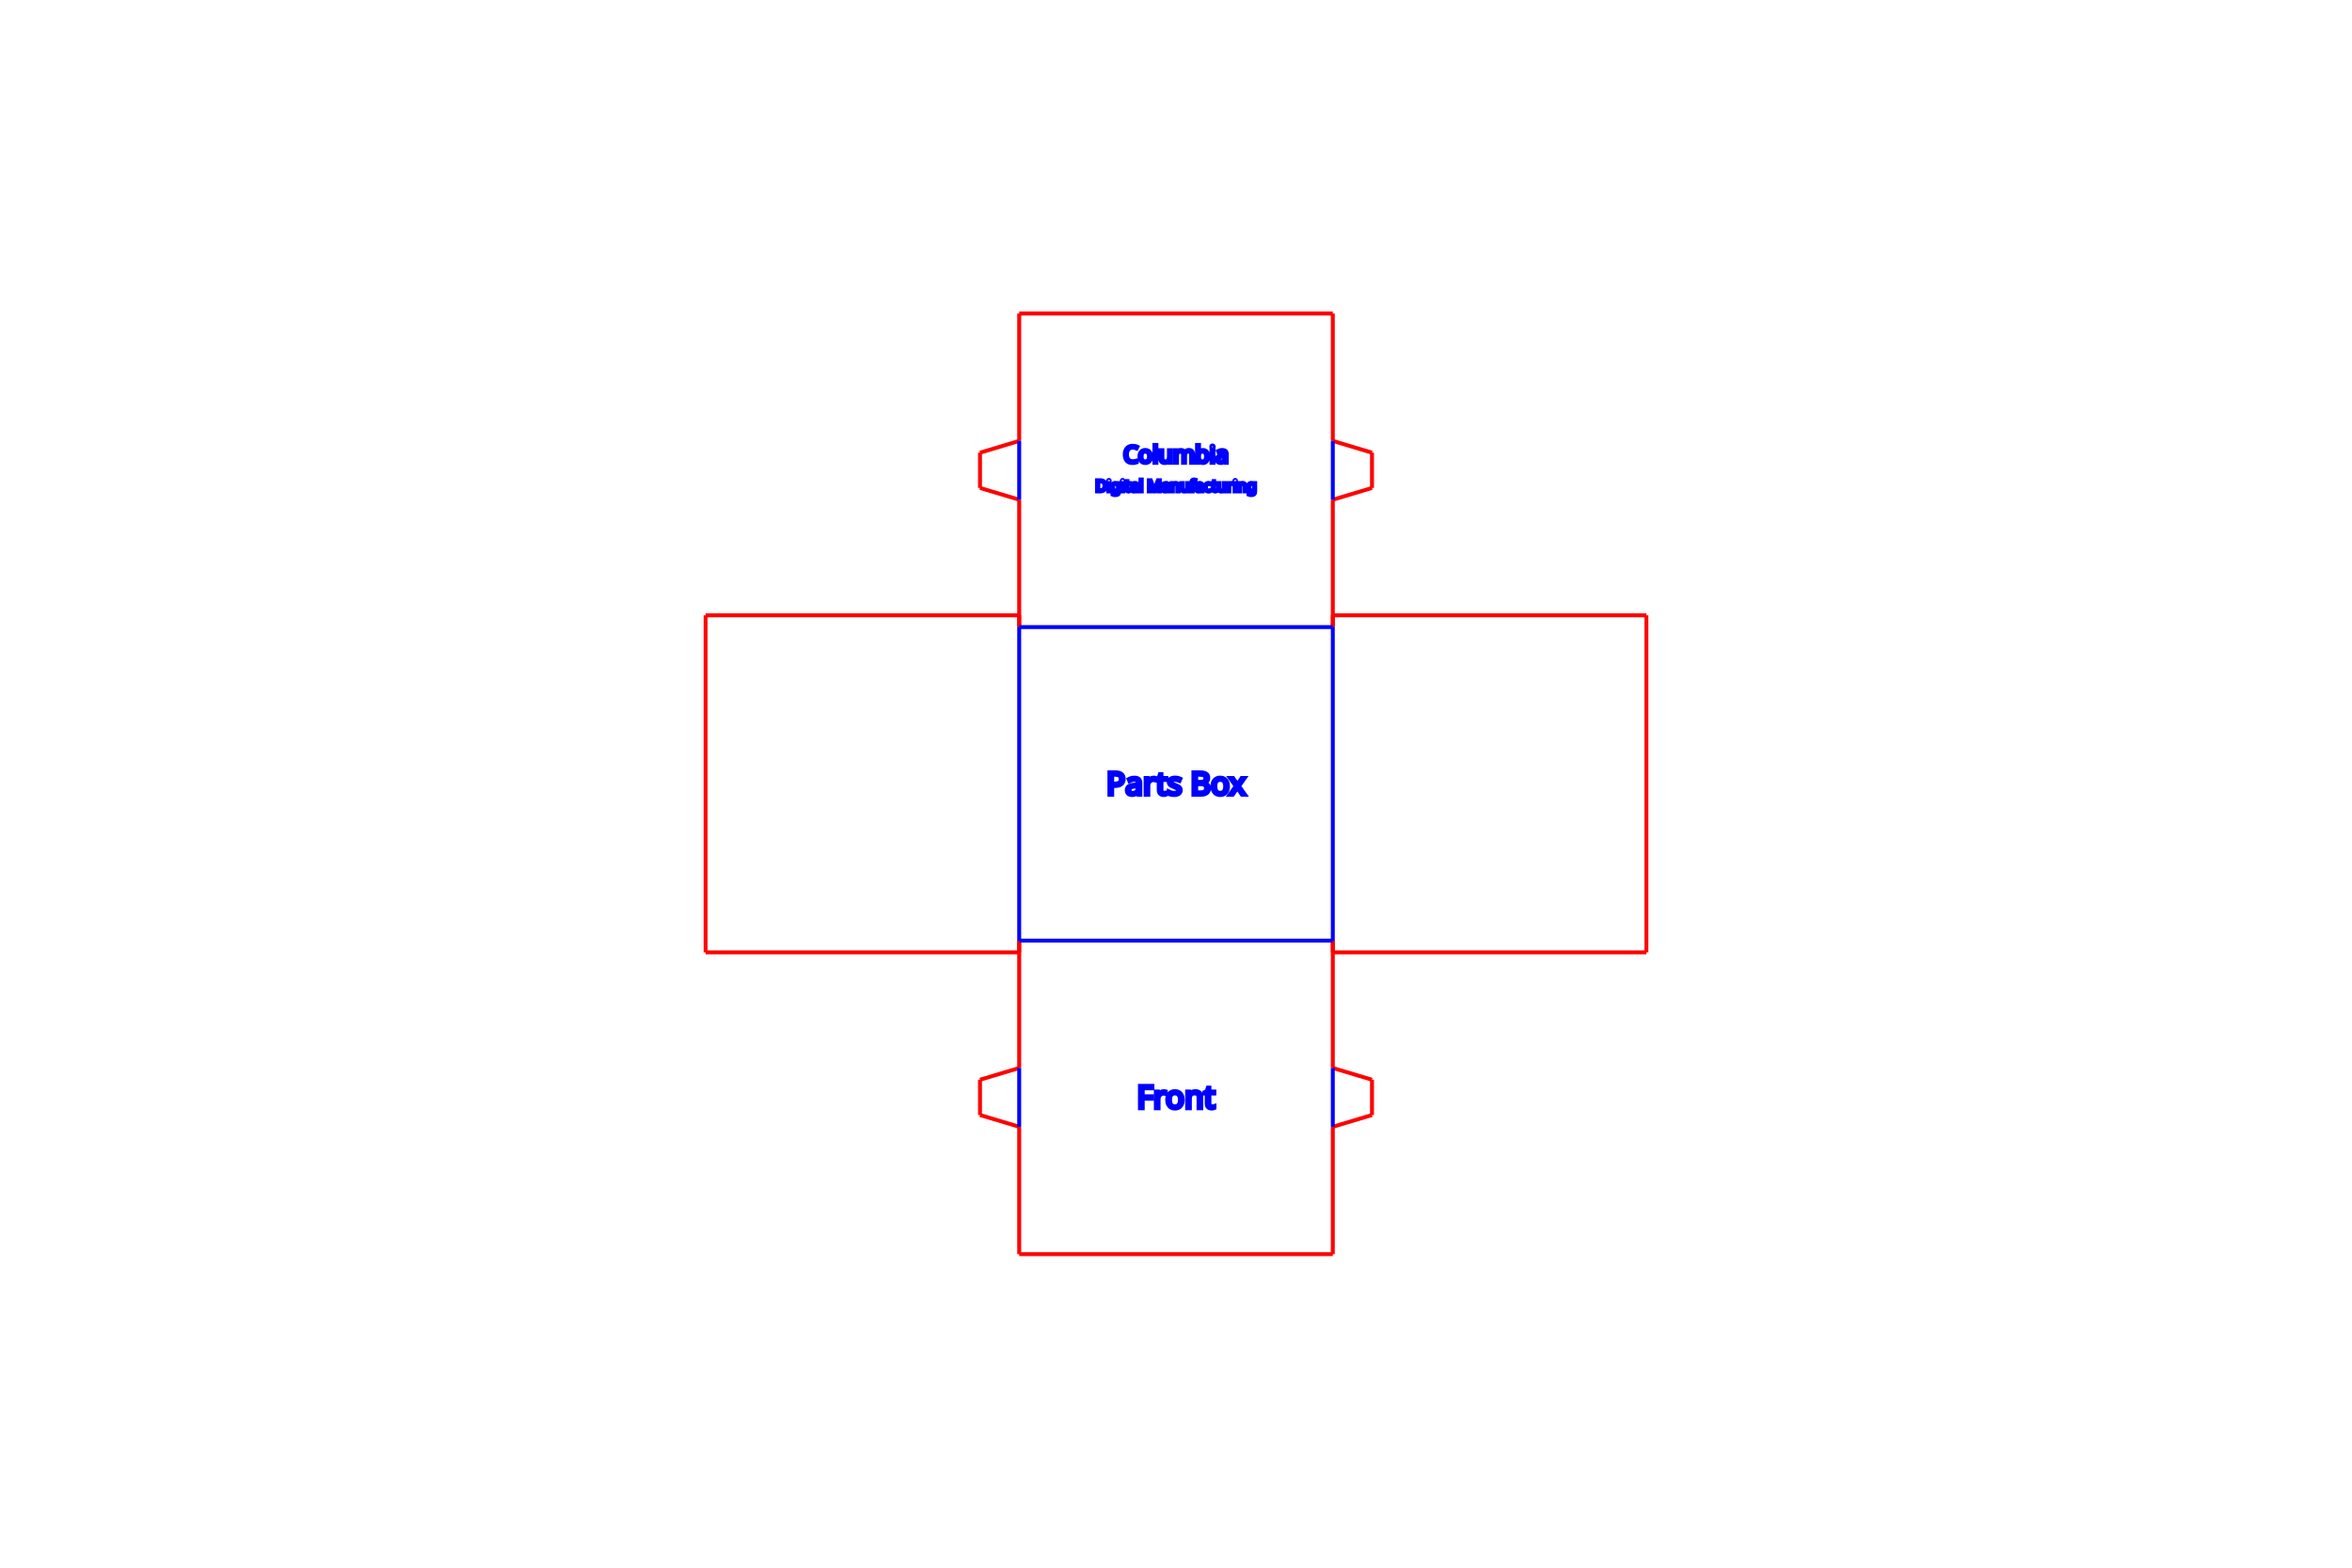
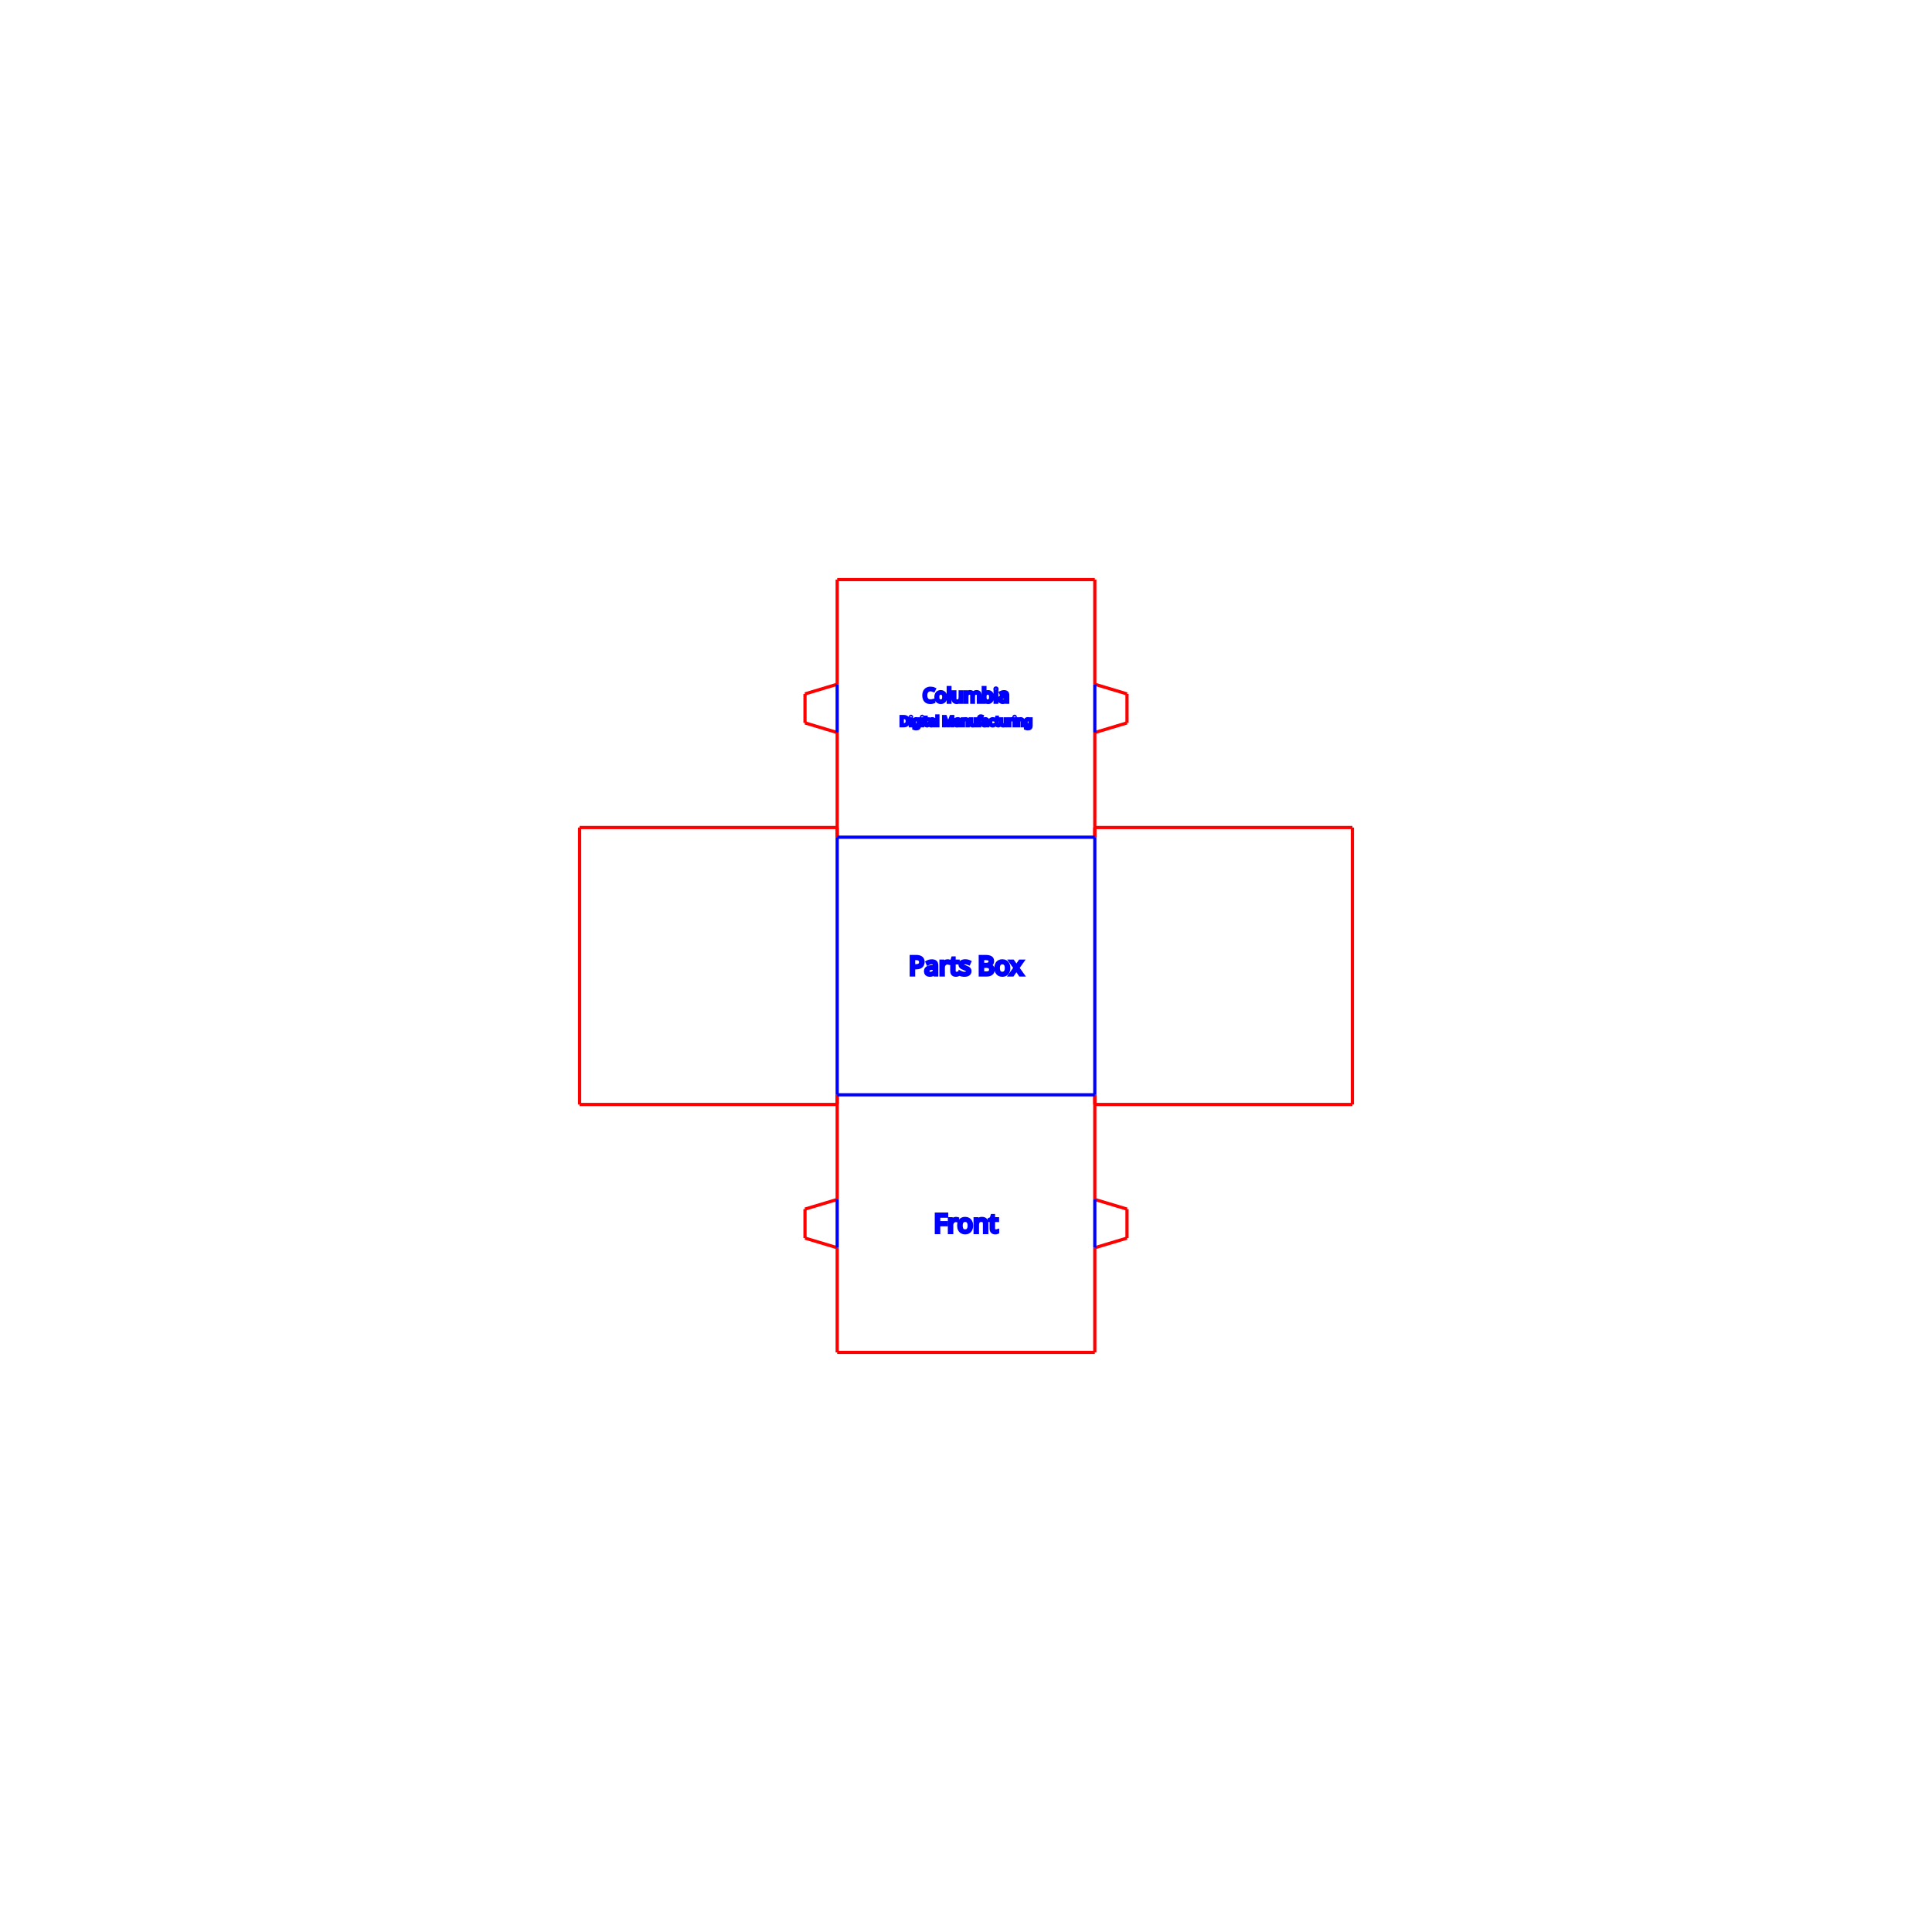
- <svg xmlns="http://www.w3.org/2000/svg" width="600mm" height="400mm" viewBox="0 0 600 400">
+ <svg xmlns="http://www.w3.org/2000/svg" width="600mm" height="600mm" viewBox="0 0 600 600">
  <g id="CUT" stroke="rgb(255,0,0)" stroke_width="0.2" fill="none">
-     <line x1="260" y1="80" x2="340" y2="80" />
-     <line x1="260" y1="80" x2="260" y2="112.5" />
-     <line x1="260" y1="112.5" x2="250" y2="115.5" />
-     <line x1="250" y1="115.5" x2="250" y2="124.5" />
-     <line x1="250" y1="124.5" x2="260" y2="127.5" />
-     <line x1="260" y1="127.5" x2="260" y2="160" />
-     <line x1="340" y1="80" x2="340" y2="112.5" />
-     <line x1="340" y1="112.5" x2="350" y2="115.5" />
-     <line x1="350" y1="115.5" x2="350" y2="124.5" />
-     <line x1="350" y1="124.5" x2="340" y2="127.5" />
-     <line x1="340" y1="127.5" x2="340" y2="160" />
-     <line x1="260" y1="320" x2="340" y2="320" />
-     <line x1="260" y1="240" x2="260" y2="272.5" />
-     <line x1="260" y1="272.5" x2="250" y2="275.5" />
-     <line x1="250" y1="275.5" x2="250" y2="284.5" />
-     <line x1="250" y1="284.5" x2="260" y2="287.5" />
-     <line x1="260" y1="287.5" x2="260" y2="320" />
-     <line x1="340" y1="240" x2="340" y2="272.5" />
-     <line x1="340" y1="272.5" x2="350" y2="275.5" />
-     <line x1="350" y1="275.5" x2="350" y2="284.5" />
-     <line x1="350" y1="284.5" x2="340" y2="287.5" />
-     <line x1="340" y1="287.5" x2="340" y2="320" />
-     <line x1="180" y1="157" x2="260" y2="157" />
-     <line x1="180" y1="157" x2="180" y2="243" />
-     <line x1="180" y1="243" x2="260" y2="243" />
-     <line x1="260" y1="157" x2="260" y2="160" />
-     <line x1="260" y1="240" x2="260" y2="243" />
-     <line x1="340" y1="157" x2="420" y2="157" />
-     <line x1="420" y1="157" x2="420" y2="243" />
-     <line x1="420" y1="243" x2="340" y2="243" />
-     <line x1="340" y1="157" x2="340" y2="160" />
-     <line x1="340" y1="240" x2="340" y2="243" />
+     <line x1="260" y1="180" x2="340" y2="180" />
+     <line x1="260" y1="180" x2="260" y2="212.5" />
+     <line x1="260" y1="212.5" x2="250" y2="215.5" />
+     <line x1="250" y1="215.5" x2="250" y2="224.5" />
+     <line x1="250" y1="224.5" x2="260" y2="227.5" />
+     <line x1="260" y1="227.5" x2="260" y2="260" />
+     <line x1="340" y1="180" x2="340" y2="212.5" />
+     <line x1="340" y1="212.5" x2="350" y2="215.5" />
+     <line x1="350" y1="215.5" x2="350" y2="224.5" />
+     <line x1="350" y1="224.5" x2="340" y2="227.5" />
+     <line x1="340" y1="227.5" x2="340" y2="260" />
+     <line x1="260" y1="420" x2="340" y2="420" />
+     <line x1="260" y1="340" x2="260" y2="372.5" />
+     <line x1="260" y1="372.5" x2="250" y2="375.5" />
+     <line x1="250" y1="375.5" x2="250" y2="384.5" />
+     <line x1="250" y1="384.5" x2="260" y2="387.5" />
+     <line x1="260" y1="387.5" x2="260" y2="420" />
+     <line x1="340" y1="340" x2="340" y2="372.5" />
+     <line x1="340" y1="372.5" x2="350" y2="375.5" />
+     <line x1="350" y1="375.5" x2="350" y2="384.5" />
+     <line x1="350" y1="384.5" x2="340" y2="387.5" />
+     <line x1="340" y1="387.5" x2="340" y2="420" />
+     <line x1="180" y1="257" x2="260" y2="257" />
+     <line x1="180" y1="257" x2="180" y2="343" />
+     <line x1="180" y1="343" x2="260" y2="343" />
+     <line x1="260" y1="257" x2="260" y2="260" />
+     <line x1="260" y1="340" x2="260" y2="343" />
+     <line x1="340" y1="257" x2="420" y2="257" />
+     <line x1="420" y1="257" x2="420" y2="343" />
+     <line x1="420" y1="343" x2="340" y2="343" />
+     <line x1="340" y1="257" x2="340" y2="260" />
+     <line x1="340" y1="340" x2="340" y2="343" />
  </g>
  <g id="ENGRAVE" stroke="rgb(0,0,255)" stroke_width="0.2" fill="none">
-     <line x1="260" y1="160" x2="340" y2="160" />
-     <line x1="260" y1="240" x2="340" y2="240" />
-     <line x1="260" y1="112.5" x2="260" y2="127.5" />
-     <line x1="340" y1="112.5" x2="340" y2="127.5" />
-     <line x1="260" y1="272.5" x2="260" y2="287.5" />
-     <line x1="340" y1="272.5" x2="340" y2="287.5" />
-     <line x1="260" y1="160" x2="260" y2="240" />
-     <line x1="340" y1="160" x2="340" y2="240" />
-     <text x="300" y="200" font-family="sans-serif" font-size="8" text-anchor="middle" dominant-baseline="middle">Parts Box</text>
-     <text x="300" y="280" font-family="sans-serif" font-size="8" text-anchor="middle" dominant-baseline="middle">Front</text>
-     <text x="300" y="116" font-family="sans-serif" font-size="6" text-anchor="middle" dominant-baseline="middle">Columbia</text>
-     <text x="300" y="124" font-family="sans-serif" font-size="4" text-anchor="middle" dominant-baseline="middle">Digital Manufacturing</text>
+     <line x1="260" y1="260" x2="340" y2="260" />
+     <line x1="260" y1="340" x2="340" y2="340" />
+     <line x1="260" y1="212.5" x2="260" y2="227.5" />
+     <line x1="340" y1="212.5" x2="340" y2="227.5" />
+     <line x1="260" y1="372.5" x2="260" y2="387.5" />
+     <line x1="340" y1="372.5" x2="340" y2="387.5" />
+     <line x1="260" y1="260" x2="260" y2="340" />
+     <line x1="340" y1="260" x2="340" y2="340" />
+     <text x="300" y="300" font-family="sans-serif" font-size="8" text-anchor="middle" dominant-baseline="middle">Parts Box</text>
+     <text x="300" y="380" font-family="sans-serif" font-size="8" text-anchor="middle" dominant-baseline="middle">Front</text>
+     <text x="300" y="216" font-family="sans-serif" font-size="6" text-anchor="middle" dominant-baseline="middle">Columbia</text>
+     <text x="300" y="224" font-family="sans-serif" font-size="4" text-anchor="middle" dominant-baseline="middle">Digital Manufacturing</text>
  </g>
</svg>
